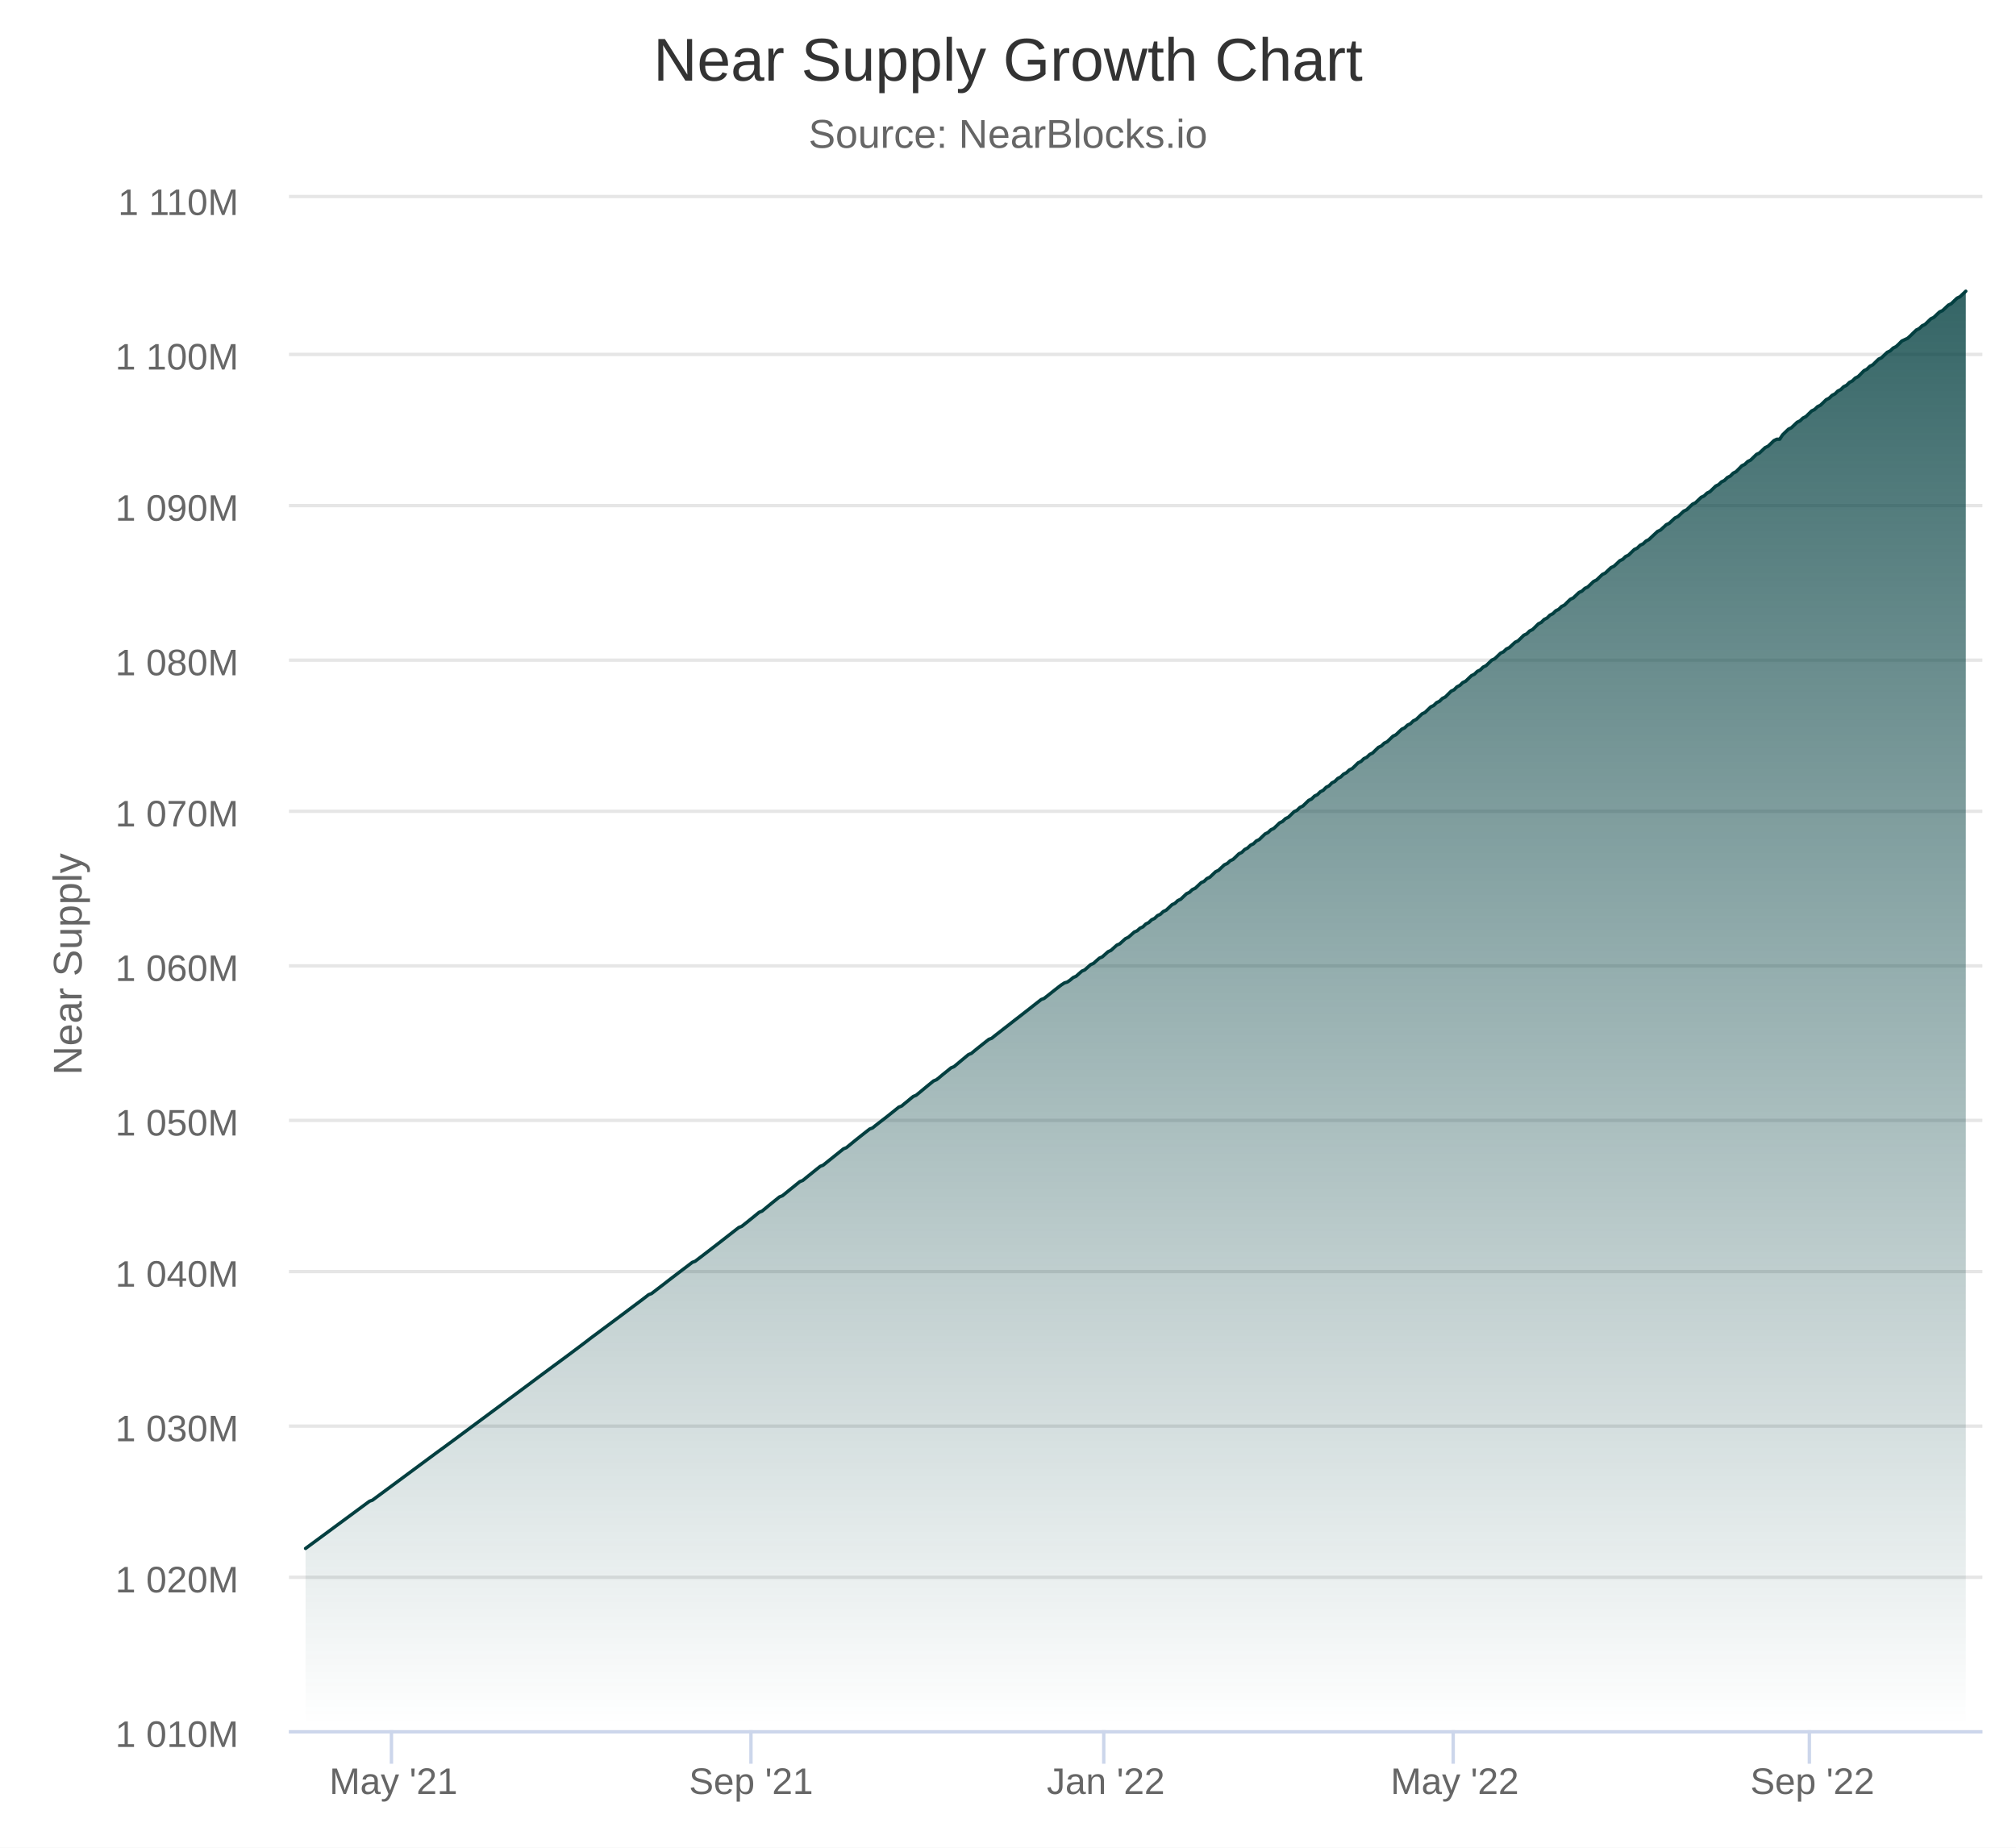
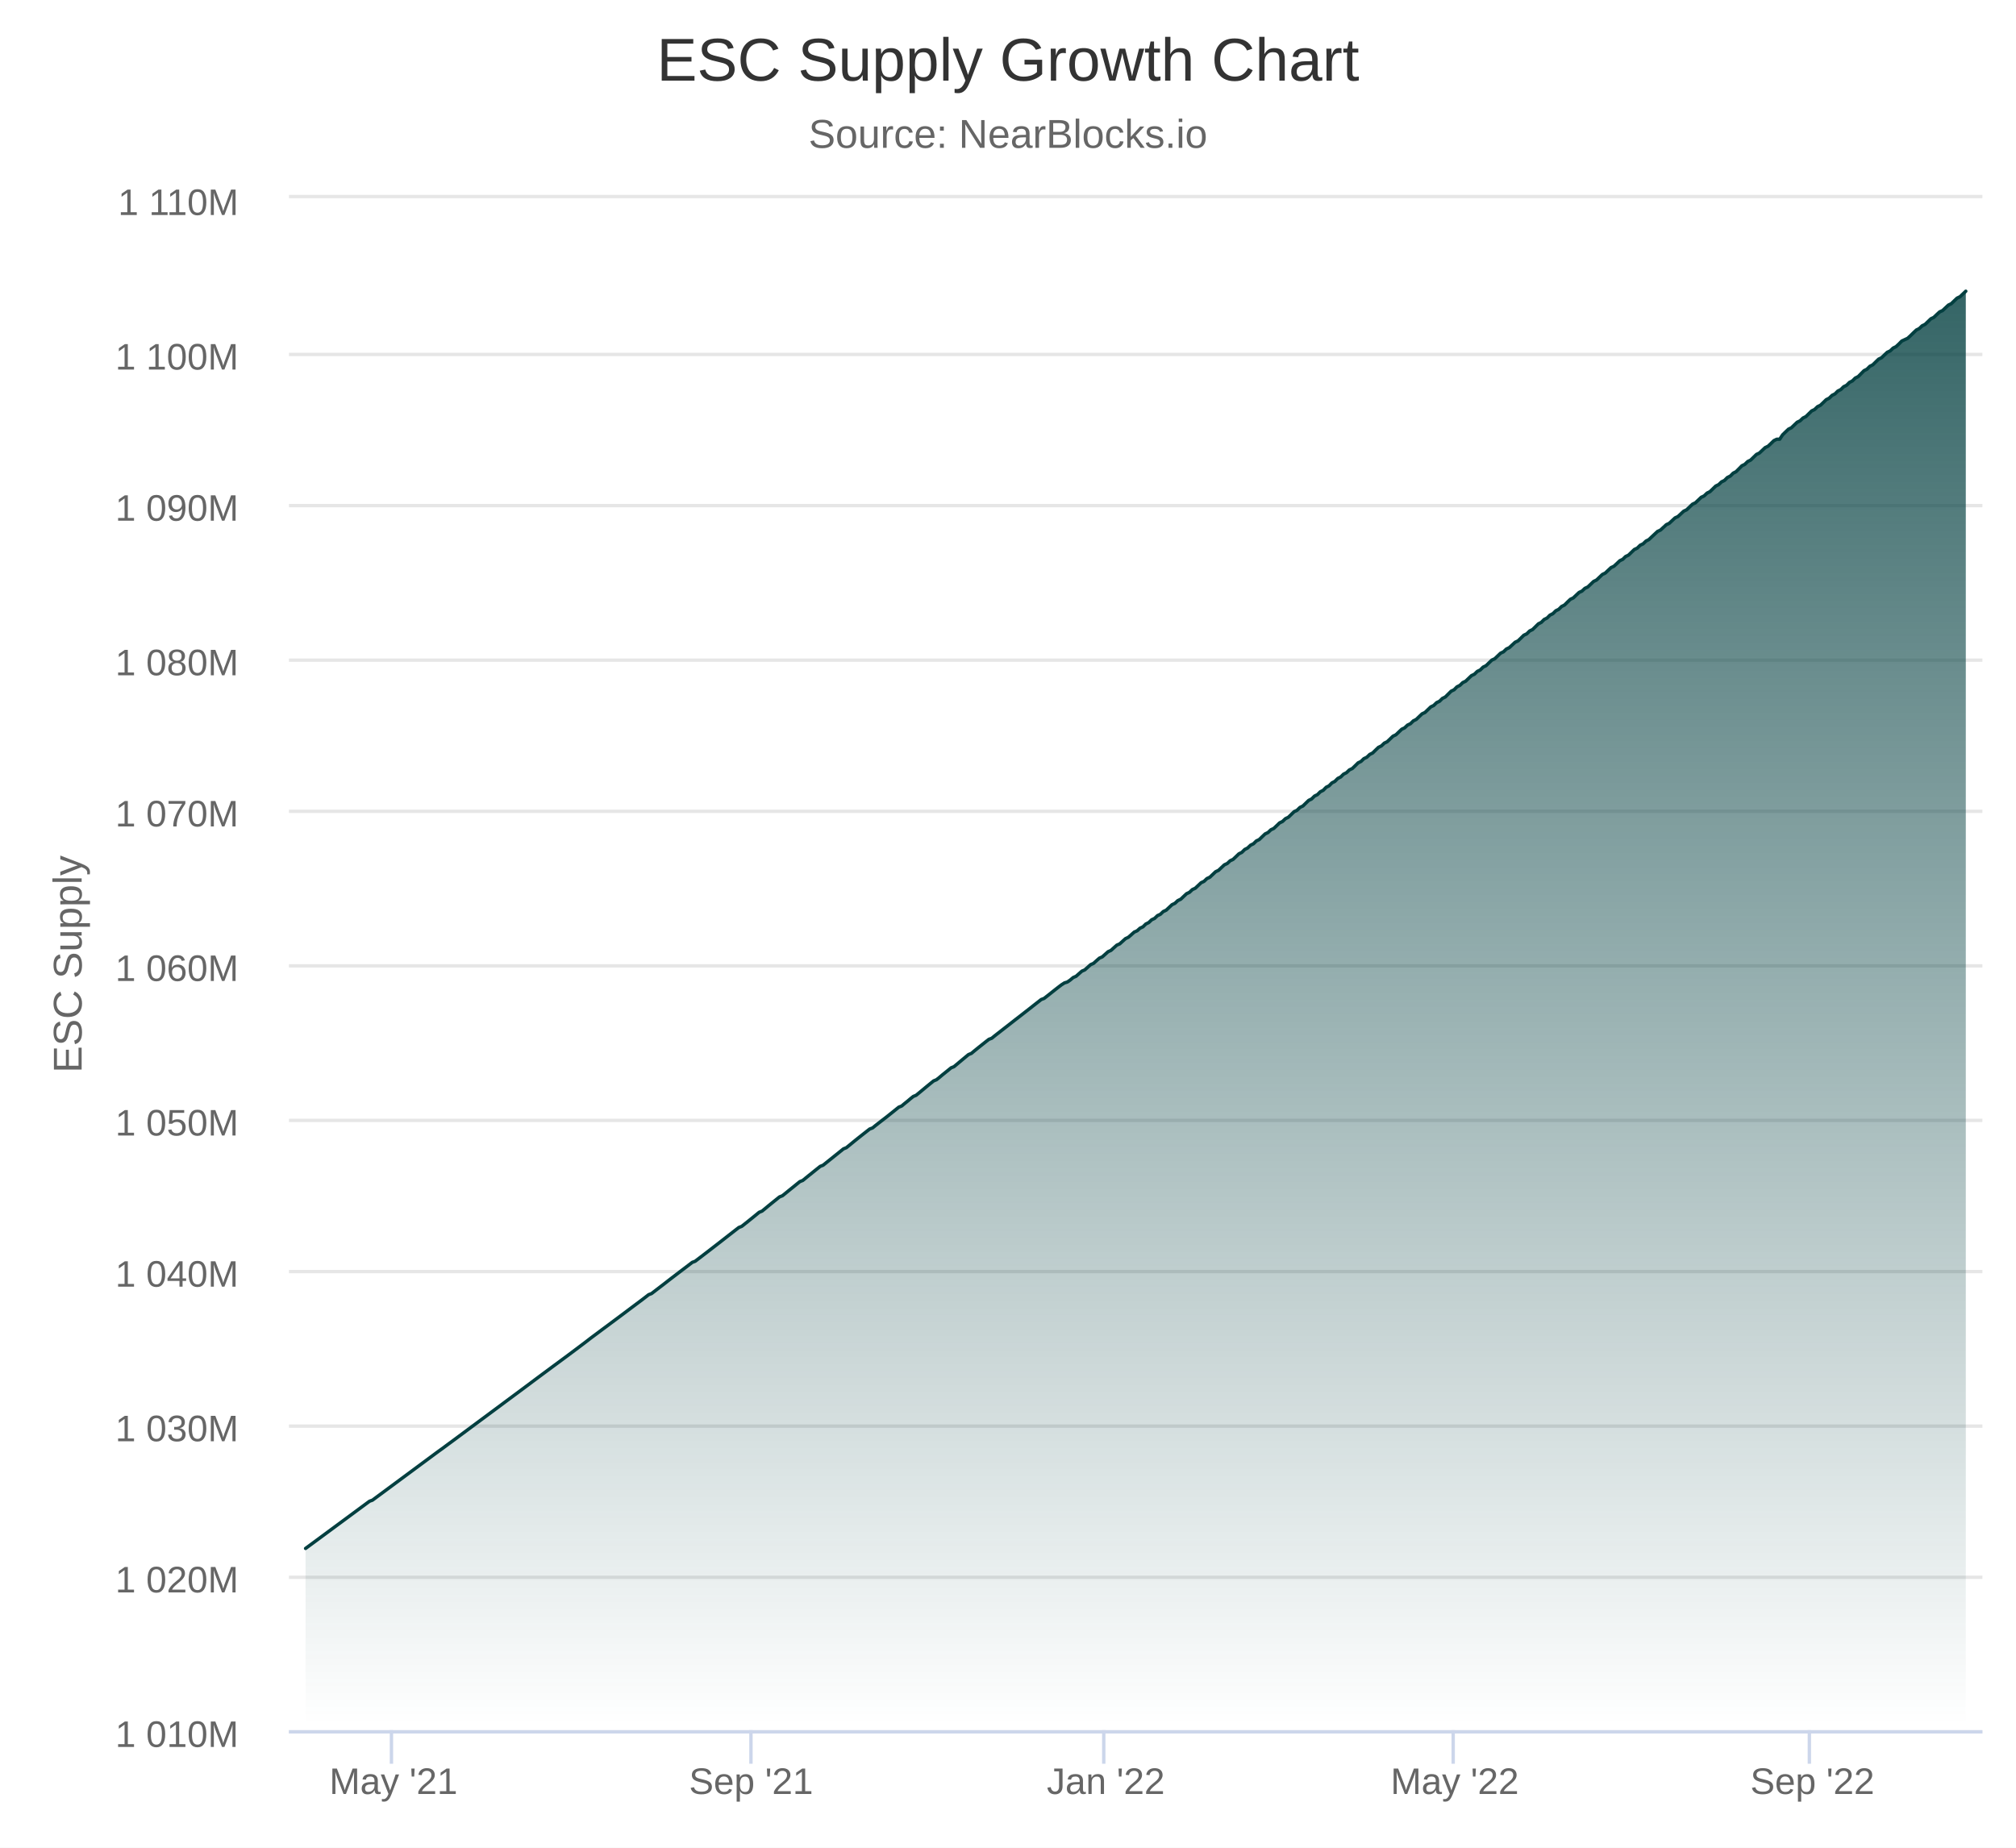
<svg xmlns="http://www.w3.org/2000/svg" version="1.1" class="highcharts-root" style="font-family: &quot;Lucida Grande&quot;, &quot;Lucida Sans Unicode&quot;, Arial, Helvetica, sans-serif; font-size: 12px;" width="600" height="550" viewBox="0 0 600 550">
  <defs>
    <clipPath id="highcharts-bncsirc-1159-">
      <rect x="0" y="0" width="504" height="456" fill="none" />
    </clipPath>
    <clipPath id="highcharts-bncsirc-1732-">
      <rect x="0" y="0" width="504" height="456" fill="none" />
    </clipPath>
    <linearGradient x1="0" y1="0" x2="0" y2="1" id="highcharts-bncsirc-1733">
      <stop offset="0" stop-color="rgb(3,63,64)" stop-opacity="0.8" />
      <stop offset="1" stop-color="rgb(3,63,64)" stop-opacity="0" />
    </linearGradient>
  </defs>
  <rect fill="#ffffff" class="highcharts-background" x="0" y="0" width="600" height="550" rx="0" ry="0" />
  <rect fill="none" class="highcharts-plot-background" x="86" y="59" width="504" height="456" />
  <g class="highcharts-grid highcharts-xaxis-grid" data-z-index="1">
    <path fill="none" stroke-dasharray="none" data-z-index="1" class="highcharts-grid-line" d="M 116.5 59 L 116.5 515" opacity="1" />
    <path fill="none" stroke-dasharray="none" data-z-index="1" class="highcharts-grid-line" d="M 223.5 59 L 223.5 515" opacity="1" />
    <path fill="none" stroke-dasharray="none" data-z-index="1" class="highcharts-grid-line" d="M 328.5 59 L 328.5 515" opacity="1" />
    <path fill="none" stroke-dasharray="none" data-z-index="1" class="highcharts-grid-line" d="M 432.5 59 L 432.5 515" opacity="1" />
    <path fill="none" stroke-dasharray="none" data-z-index="1" class="highcharts-grid-line" d="M 538.5 59 L 538.5 515" opacity="1" />
  </g>
  <g class="highcharts-grid highcharts-yaxis-grid" data-z-index="1">
    <path fill="none" stroke="#e6e6e6" stroke-width="1" stroke-dasharray="none" data-z-index="1" class="highcharts-grid-line" d="M 86 515.5 L 590 515.5" opacity="1" />
    <path fill="none" stroke="#e6e6e6" stroke-width="1" stroke-dasharray="none" data-z-index="1" class="highcharts-grid-line" d="M 86 469.5 L 590 469.5" opacity="1" />
    <path fill="none" stroke="#e6e6e6" stroke-width="1" stroke-dasharray="none" data-z-index="1" class="highcharts-grid-line" d="M 86 424.5 L 590 424.5" opacity="1" />
    <path fill="none" stroke="#e6e6e6" stroke-width="1" stroke-dasharray="none" data-z-index="1" class="highcharts-grid-line" d="M 86 378.5 L 590 378.5" opacity="1" />
    <path fill="none" stroke="#e6e6e6" stroke-width="1" stroke-dasharray="none" data-z-index="1" class="highcharts-grid-line" d="M 86 333.5 L 590 333.5" opacity="1" />
    <path fill="none" stroke="#e6e6e6" stroke-width="1" stroke-dasharray="none" data-z-index="1" class="highcharts-grid-line" d="M 86 287.5 L 590 287.5" opacity="1" />
    <path fill="none" stroke="#e6e6e6" stroke-width="1" stroke-dasharray="none" data-z-index="1" class="highcharts-grid-line" d="M 86 241.5 L 590 241.5" opacity="1" />
    <path fill="none" stroke="#e6e6e6" stroke-width="1" stroke-dasharray="none" data-z-index="1" class="highcharts-grid-line" d="M 86 196.5 L 590 196.5" opacity="1" />
    <path fill="none" stroke="#e6e6e6" stroke-width="1" stroke-dasharray="none" data-z-index="1" class="highcharts-grid-line" d="M 86 150.5 L 590 150.5" opacity="1" />
    <path fill="none" stroke="#e6e6e6" stroke-width="1" stroke-dasharray="none" data-z-index="1" class="highcharts-grid-line" d="M 86 105.5 L 590 105.5" opacity="1" />
    <path fill="none" stroke="#e6e6e6" stroke-width="1" stroke-dasharray="none" data-z-index="1" class="highcharts-grid-line" d="M 86 58.5 L 590 58.5" opacity="1" />
  </g>
  <rect fill="none" class="highcharts-plot-border" data-z-index="1" x="86" y="59" width="504" height="456" />
  <g class="highcharts-axis highcharts-xaxis" data-z-index="2">
    <path fill="none" class="highcharts-tick" stroke="#ccd6eb" stroke-width="1" d="M 116.5 515 L 116.5 525" opacity="1" />
    <path fill="none" class="highcharts-tick" stroke="#ccd6eb" stroke-width="1" d="M 223.5 515 L 223.5 525" opacity="1" />
    <path fill="none" class="highcharts-tick" stroke="#ccd6eb" stroke-width="1" d="M 328.5 515 L 328.5 525" opacity="1" />
    <path fill="none" class="highcharts-tick" stroke="#ccd6eb" stroke-width="1" d="M 432.5 515 L 432.5 525" opacity="1" />
    <path fill="none" class="highcharts-tick" stroke="#ccd6eb" stroke-width="1" d="M 538.5 515 L 538.5 525" opacity="1" />
    <path fill="none" class="highcharts-axis-line" stroke="#ccd6eb" stroke-width="1" data-z-index="7" d="M 86 515.5 L 590 515.5" />
  </g>
  <g class="highcharts-axis highcharts-yaxis" data-z-index="2">
-     <text x="24.297" data-z-index="7" text-anchor="middle" transform="translate(0,0) rotate(270 24.29688 287)" class="highcharts-axis-title" style="color: rgb(102, 102, 102); fill: rgb(102, 102, 102);" y="287">Near Supply</text>
+     <text x="24.297" data-z-index="7" text-anchor="middle" transform="translate(0,0) rotate(270 24.29688 287)" class="highcharts-axis-title" style="color: rgb(102, 102, 102); fill: rgb(102, 102, 102);" y="287">ESC Supply</text>
    <path fill="none" class="highcharts-axis-line" data-z-index="7" d="M 86 59 L 86 515" />
  </g>
  <g class="highcharts-series-group" data-z-index="3">
    <g class="highcharts-series highcharts-series-0 highcharts-area-series" data-z-index="0.1" opacity="1" transform="translate(86,59) scale(1 1)" clip-path="url(#highcharts-bncsirc-1732-)">
      <path fill="url(#highcharts-bncsirc-1733)" d="M 4.941 401.912 L 5.807 401.277 L 6.672 400.639 L 7.537 400.001 L 8.403 399.363 L 9.268 398.724 L 10.133 398.086 L 10.999 397.447 L 11.864 396.808 L 12.729 396.169 L 13.595 395.53 L 14.46 394.892 L 15.325 394.253 L 16.191 393.614 L 17.056 392.975 L 17.921 392.336 L 18.787 391.696 L 19.652 391.057 L 20.518 390.417 L 21.383 389.777 L 22.248 389.138 L 23.114 388.498 L 23.979 387.861 L 24.844 387.545 L 25.71 386.906 L 26.575 386.266 L 27.44 385.626 L 28.306 384.986 L 29.171 384.345 L 30.036 383.705 L 30.902 383.065 L 31.767 382.424 L 32.633 381.783 L 33.498 381.142 L 34.363 380.502 L 35.229 379.861 L 36.094 379.22 L 36.959 378.58 L 37.825 377.938 L 38.69 377.297 L 39.555 376.656 L 40.421 376.016 L 41.286 375.374 L 42.151 374.733 L 43.017 374.092 L 43.882 373.45 L 44.748 372.818 L 45.613 372.2 L 46.478 371.559 L 47.344 370.917 L 48.209 370.286 L 49.074 369.647 L 49.94 369.004 L 50.805 368.362 L 51.67 367.72 L 52.536 367.078 L 53.401 366.436 L 54.266 365.792 L 55.132 365.148 L 55.997 364.507 L 56.862 363.867 L 57.728 363.226 L 58.593 362.585 L 59.459 361.941 L 60.324 361.299 L 61.189 360.656 L 62.055 360.016 L 62.92 359.374 L 63.785 358.726 L 64.651 358.081 L 65.516 357.439 L 66.381 356.797 L 67.247 356.154 L 68.112 355.515 L 68.977 354.872 L 69.843 354.227 L 70.708 353.582 L 71.574 352.938 L 72.439 352.283 L 73.304 351.639 L 74.17 350.993 L 75.035 350.352 L 75.9 349.709 L 76.766 349.068 L 77.631 348.427 L 78.496 347.786 L 79.362 347.149 L 80.227 346.511 L 81.092 345.871 L 81.958 345.231 L 82.823 344.59 L 83.688 343.942 L 84.554 343.294 L 85.419 342.647 L 86.285 341.997 L 87.15 341.344 L 88.015 340.692 L 88.881 340.026 L 89.746 339.355 L 90.611 338.709 L 91.477 338.065 L 92.342 337.421 L 93.207 336.772 L 94.073 336.133 L 94.938 335.49 L 95.803 334.844 L 96.669 334.199 L 97.534 333.554 L 98.4 332.908 L 99.265 332.261 L 100.13 331.612 L 100.996 330.96 L 101.861 330.31 L 102.726 329.663 L 103.592 329.014 L 104.457 328.367 L 105.322 327.715 L 106.188 327.049 L 107.053 326.379 L 107.918 326.041 L 108.784 325.376 L 109.649 324.71 L 110.514 324.047 L 111.38 323.386 L 112.245 322.713 L 113.111 322.035 L 113.976 321.373 L 114.841 320.712 L 115.707 320.049 L 116.572 319.39 L 117.437 318.737 L 118.303 318.079 L 119.168 317.417 L 120.033 316.754 L 120.899 316.425 L 121.764 315.764 L 122.629 315.105 L 123.495 314.442 L 124.36 313.779 L 125.226 313.113 L 126.091 312.444 L 126.956 311.774 L 127.822 311.102 L 128.687 310.429 L 129.552 309.754 L 130.418 309.077 L 131.283 308.402 L 132.148 307.729 L 133.014 307.055 L 133.879 306.383 L 134.744 306.041 L 135.61 305.358 L 136.475 304.67 L 137.34 303.974 L 138.206 303.275 L 139.071 302.568 L 139.937 301.856 L 140.802 301.501 L 141.667 300.795 L 142.533 300.072 L 143.398 299.365 L 144.263 298.667 L 145.129 297.973 L 145.994 297.277 L 146.859 296.93 L 147.725 296.232 L 148.59 295.526 L 149.455 294.826 L 150.321 294.129 L 151.186 293.425 L 152.052 292.722 L 152.917 292.376 L 153.782 291.668 L 154.648 290.962 L 155.513 290.272 L 156.378 289.569 L 157.244 288.878 L 158.109 288.185 L 158.974 287.836 L 159.84 287.142 L 160.705 286.448 L 161.57 285.757 L 162.436 285.06 L 163.301 284.366 L 164.166 283.669 L 165.032 282.971 L 165.897 282.621 L 166.763 281.917 L 167.628 281.207 L 168.493 280.498 L 169.359 279.805 L 170.224 279.117 L 171.089 278.435 L 171.955 277.754 L 172.82 277.075 L 173.685 276.746 L 174.551 276.039 L 175.416 275.363 L 176.281 274.692 L 177.147 274.026 L 178.012 273.357 L 178.878 272.661 L 179.743 271.97 L 180.608 271.274 L 181.474 270.571 L 182.339 270.227 L 183.204 269.499 L 184.07 268.805 L 184.935 268.073 L 185.8 267.378 L 186.666 267.016 L 187.531 266.307 L 188.396 265.592 L 189.262 264.869 L 190.127 264.154 L 190.992 263.448 L 191.858 262.748 L 192.723 262.39 L 193.589 261.699 L 194.454 260.967 L 195.319 260.271 L 196.185 259.574 L 197.05 258.862 L 197.915 258.51 L 198.781 257.791 L 199.646 257.067 L 200.511 256.344 L 201.377 255.624 L 202.242 254.911 L 203.107 254.549 L 203.973 253.825 L 204.838 253.12 L 205.704 252.426 L 206.569 251.739 L 207.434 251.051 L 208.3 250.375 L 209.165 250.045 L 210.03 249.338 L 210.896 248.661 L 211.761 247.987 L 212.626 247.312 L 213.492 246.638 L 214.357 245.966 L 215.222 245.285 L 216.088 244.607 L 216.953 243.94 L 217.818 243.269 L 218.684 242.592 L 219.549 241.917 L 220.415 241.244 L 221.28 240.559 L 222.145 239.877 L 223.011 239.204 L 223.876 238.525 L 224.741 238.193 L 225.607 237.517 L 226.472 236.838 L 227.337 236.143 L 228.203 235.46 L 229.068 234.785 L 229.933 234.13 L 230.799 233.577 L 231.664 233.31 L 232.53 232.712 L 233.395 231.977 L 234.26 231.601 L 235.126 230.832 L 235.991 230.07 L 236.856 229.687 L 237.722 228.918 L 238.587 228.145 L 239.452 227.759 L 240.318 226.979 L 241.183 226.212 L 242.048 225.832 L 242.914 225.064 L 243.779 224.287 L 244.644 223.899 L 245.51 223.117 L 246.375 222.34 L 247.241 221.96 L 248.106 221.178 L 248.971 220.395 L 249.837 219.985 L 250.702 219.218 L 251.567 218.448 L 252.433 218.062 L 253.298 217.286 L 254.163 216.882 L 255.029 216.034 L 255.894 215.61 L 256.759 214.783 L 257.625 214.375 L 258.49 213.549 L 259.356 213.14 L 260.221 212.32 L 261.086 211.919 L 261.952 211.102 L 262.817 210.293 L 263.682 209.881 L 264.548 209.067 L 265.413 208.662 L 266.278 207.84 L 267.144 207.023 L 268.009 206.613 L 268.874 205.791 L 269.74 205.389 L 270.605 204.569 L 271.47 203.753 L 272.336 203.346 L 273.201 202.519 L 274.067 202.118 L 274.932 201.293 L 275.797 200.471 L 276.663 200.062 L 277.528 199.243 L 278.393 198.429 L 279.259 198.024 L 280.124 197.213 L 280.989 196.805 L 281.855 195.983 L 282.72 195.149 L 283.585 194.724 L 284.451 193.858 L 285.316 193.419 L 286.182 192.587 L 287.047 192.165 L 287.912 191.314 L 288.778 190.904 L 289.643 190.063 L 290.508 189.233 L 291.374 188.821 L 292.239 187.999 L 293.104 187.591 L 293.97 186.769 L 294.835 185.935 L 295.7 185.521 L 296.566 184.689 L 297.431 184.274 L 298.296 183.439 L 299.162 182.603 L 300.027 182.188 L 300.893 181.343 L 301.758 180.922 L 302.623 180.083 L 303.489 179.246 L 304.354 178.826 L 305.219 177.966 L 306.085 177.54 L 306.95 176.679 L 307.815 176.245 L 308.681 175.346 L 309.546 174.918 L 310.411 174.033 L 311.277 173.589 L 312.142 172.717 L 313.008 172.285 L 313.873 171.432 L 314.738 171.002 L 315.604 170.169 L 316.469 169.76 L 317.334 168.926 L 318.2 168.071 L 319.065 167.648 L 319.93 166.809 L 320.796 166.399 L 321.661 165.566 L 322.526 165.134 L 323.392 164.283 L 324.257 163.453 L 325.122 163.038 L 325.988 162.205 L 326.853 161.786 L 327.719 160.954 L 328.584 160.13 L 329.449 159.717 L 330.315 158.891 L 331.18 158.065 L 332.045 157.656 L 332.911 156.834 L 333.776 156.426 L 334.641 155.573 L 335.507 155.14 L 336.372 154.31 L 337.237 153.486 L 338.103 153.079 L 338.968 152.244 L 339.834 151.412 L 340.699 150.995 L 341.564 150.151 L 342.43 149.741 L 343.295 148.888 L 344.16 148.461 L 345.026 147.603 L 345.891 146.743 L 346.756 146.324 L 347.622 145.449 L 348.487 145.012 L 349.352 144.18 L 350.218 143.761 L 351.083 142.93 L 351.948 142.103 L 352.814 141.687 L 353.679 140.845 L 354.545 140.432 L 355.41 139.572 L 356.275 139.153 L 357.141 138.312 L 358.006 137.483 L 358.871 137.078 L 359.737 136.257 L 360.602 135.428 L 361.467 135.019 L 362.333 134.184 L 363.198 133.78 L 364.063 132.971 L 364.929 132.168 L 365.794 131.765 L 366.66 130.927 L 367.525 130.08 L 368.39 129.67 L 369.256 128.814 L 370.121 128.394 L 370.986 127.547 L 371.852 126.693 L 372.717 126.253 L 373.582 125.385 L 374.448 124.957 L 375.313 124.087 L 376.178 123.657 L 377.044 122.798 L 377.909 122.377 L 378.774 121.52 L 379.64 121.084 L 380.505 120.222 L 381.371 119.389 L 382.236 118.98 L 383.101 118.16 L 383.967 117.346 L 384.832 116.94 L 385.697 116.125 L 386.563 115.717 L 387.428 114.89 L 388.293 114.067 L 389.159 113.651 L 390.024 112.826 L 390.889 111.999 L 391.755 111.581 L 392.62 110.76 L 393.486 109.947 L 394.351 109.54 L 395.216 108.738 L 396.082 107.905 L 396.947 107.497 L 397.812 106.647 L 398.678 106.241 L 399.543 105.399 L 400.408 104.563 L 401.274 104.158 L 402.139 103.298 L 403.004 102.893 L 403.87 102.058 L 404.735 101.619 L 405.6 100.791 L 406.466 99.983 L 407.331 99.177 L 408.197 98.778 L 409.062 97.978 L 409.927 97.177 L 410.793 96.777 L 411.658 95.965 L 412.523 95.157 L 413.389 94.757 L 414.254 93.951 L 415.119 93.146 L 415.985 92.74 L 416.85 91.908 L 417.715 91.08 L 418.581 90.673 L 419.446 89.852 L 420.312 89.026 L 421.177 88.612 L 422.042 87.78 L 422.908 87.356 L 423.773 86.515 L 424.638 85.677 L 425.504 85.256 L 426.369 84.426 L 427.234 84.009 L 428.1 83.137 L 428.965 82.711 L 429.83 81.838 L 430.696 81.396 L 431.561 80.527 L 432.426 79.638 L 433.292 79.219 L 434.157 78.372 L 435.023 77.953 L 435.888 77.109 L 436.753 76.27 L 437.619 75.863 L 438.484 75.048 L 439.349 74.231 L 440.215 73.821 L 441.08 72.997 L 441.945 72.161 L 442.811 71.74 L 443.676 71.742 L 444.541 70.428 L 445.407 69.586 L 446.272 68.755 L 447.138 68.338 L 448.003 67.51 L 448.868 66.683 L 449.734 66.267 L 450.599 65.432 L 451.464 65.009 L 452.33 64.155 L 453.195 63.311 L 454.06 62.891 L 454.926 62.052 L 455.791 61.639 L 456.656 60.809 L 457.522 59.961 L 458.387 59.535 L 459.252 58.685 L 460.118 58.255 L 460.983 57.389 L 461.849 56.968 L 462.714 56.11 L 463.579 55.687 L 464.445 54.825 L 465.31 54.381 L 466.175 53.524 L 467.041 53.09 L 467.906 52.21 L 468.771 51.332 L 469.637 50.902 L 470.502 50.033 L 471.367 49.602 L 472.233 48.753 L 473.098 47.91 L 473.964 47.5 L 474.829 46.672 L 475.694 45.851 L 476.56 45.451 L 477.425 44.612 L 478.29 44.188 L 479.156 43.38 L 480.021 42.501 L 480.886 42.103 L 481.752 41.701 L 482.617 40.903 L 483.482 40.054 L 484.348 39.229 L 485.213 38.798 L 486.079 37.97 L 486.944 37.555 L 487.809 36.724 L 488.675 35.888 L 489.54 35.476 L 490.405 34.643 L 491.271 33.839 L 492.136 33.448 L 493.001 32.637 L 493.867 31.818 L 494.732 31.404 L 495.597 30.569 L 496.463 29.742 L 497.328 29.328 L 498.193 28.511 L 499.059 27.68 L 499.059 456 L 498.193 456 L 497.328 456 L 496.463 456 L 495.597 456 L 494.732 456 L 493.867 456 L 493.001 456 L 492.136 456 L 491.271 456 L 490.405 456 L 489.54 456 L 488.675 456 L 487.809 456 L 486.944 456 L 486.079 456 L 485.213 456 L 484.348 456 L 483.482 456 L 482.617 456 L 481.752 456 L 480.886 456 L 480.021 456 L 479.156 456 L 478.29 456 L 477.425 456 L 476.56 456 L 475.694 456 L 474.829 456 L 473.964 456 L 473.098 456 L 472.233 456 L 471.367 456 L 470.502 456 L 469.637 456 L 468.771 456 L 467.906 456 L 467.041 456 L 466.175 456 L 465.31 456 L 464.445 456 L 463.579 456 L 462.714 456 L 461.849 456 L 460.983 456 L 460.118 456 L 459.252 456 L 458.387 456 L 457.522 456 L 456.656 456 L 455.791 456 L 454.926 456 L 454.06 456 L 453.195 456 L 452.33 456 L 451.464 456 L 450.599 456 L 449.734 456 L 448.868 456 L 448.003 456 L 447.138 456 L 446.272 456 L 445.407 456 L 444.541 456 L 443.676 456 L 442.811 456 L 441.945 456 L 441.08 456 L 440.215 456 L 439.349 456 L 438.484 456 L 437.619 456 L 436.753 456 L 435.888 456 L 435.023 456 L 434.157 456 L 433.292 456 L 432.426 456 L 431.561 456 L 430.696 456 L 429.83 456 L 428.965 456 L 428.1 456 L 427.234 456 L 426.369 456 L 425.504 456 L 424.638 456 L 423.773 456 L 422.908 456 L 422.042 456 L 421.177 456 L 420.312 456 L 419.446 456 L 418.581 456 L 417.715 456 L 416.85 456 L 415.985 456 L 415.119 456 L 414.254 456 L 413.389 456 L 412.523 456 L 411.658 456 L 410.793 456 L 409.927 456 L 409.062 456 L 408.197 456 L 407.331 456 L 406.466 456 L 405.6 456 L 404.735 456 L 403.87 456 L 403.004 456 L 402.139 456 L 401.274 456 L 400.408 456 L 399.543 456 L 398.678 456 L 397.812 456 L 396.947 456 L 396.082 456 L 395.216 456 L 394.351 456 L 393.486 456 L 392.62 456 L 391.755 456 L 390.889 456 L 390.024 456 L 389.159 456 L 388.293 456 L 387.428 456 L 386.563 456 L 385.697 456 L 384.832 456 L 383.967 456 L 383.101 456 L 382.236 456 L 381.371 456 L 380.505 456 L 379.64 456 L 378.774 456 L 377.909 456 L 377.044 456 L 376.178 456 L 375.313 456 L 374.448 456 L 373.582 456 L 372.717 456 L 371.852 456 L 370.986 456 L 370.121 456 L 369.256 456 L 368.39 456 L 367.525 456 L 366.66 456 L 365.794 456 L 364.929 456 L 364.063 456 L 363.198 456 L 362.333 456 L 361.467 456 L 360.602 456 L 359.737 456 L 358.871 456 L 358.006 456 L 357.141 456 L 356.275 456 L 355.41 456 L 354.545 456 L 353.679 456 L 352.814 456 L 351.948 456 L 351.083 456 L 350.218 456 L 349.352 456 L 348.487 456 L 347.622 456 L 346.756 456 L 345.891 456 L 345.026 456 L 344.16 456 L 343.295 456 L 342.43 456 L 341.564 456 L 340.699 456 L 339.834 456 L 338.968 456 L 338.103 456 L 337.237 456 L 336.372 456 L 335.507 456 L 334.641 456 L 333.776 456 L 332.911 456 L 332.045 456 L 331.18 456 L 330.315 456 L 329.449 456 L 328.584 456 L 327.719 456 L 326.853 456 L 325.988 456 L 325.122 456 L 324.257 456 L 323.392 456 L 322.526 456 L 321.661 456 L 320.796 456 L 319.93 456 L 319.065 456 L 318.2 456 L 317.334 456 L 316.469 456 L 315.604 456 L 314.738 456 L 313.873 456 L 313.008 456 L 312.142 456 L 311.277 456 L 310.411 456 L 309.546 456 L 308.681 456 L 307.815 456 L 306.95 456 L 306.085 456 L 305.219 456 L 304.354 456 L 303.489 456 L 302.623 456 L 301.758 456 L 300.893 456 L 300.027 456 L 299.162 456 L 298.296 456 L 297.431 456 L 296.566 456 L 295.7 456 L 294.835 456 L 293.97 456 L 293.104 456 L 292.239 456 L 291.374 456 L 290.508 456 L 289.643 456 L 288.778 456 L 287.912 456 L 287.047 456 L 286.182 456 L 285.316 456 L 284.451 456 L 283.585 456 L 282.72 456 L 281.855 456 L 280.989 456 L 280.124 456 L 279.259 456 L 278.393 456 L 277.528 456 L 276.663 456 L 275.797 456 L 274.932 456 L 274.067 456 L 273.201 456 L 272.336 456 L 271.47 456 L 270.605 456 L 269.74 456 L 268.874 456 L 268.009 456 L 267.144 456 L 266.278 456 L 265.413 456 L 264.548 456 L 263.682 456 L 262.817 456 L 261.952 456 L 261.086 456 L 260.221 456 L 259.356 456 L 258.49 456 L 257.625 456 L 256.759 456 L 255.894 456 L 255.029 456 L 254.163 456 L 253.298 456 L 252.433 456 L 251.567 456 L 250.702 456 L 249.837 456 L 248.971 456 L 248.106 456 L 247.241 456 L 246.375 456 L 245.51 456 L 244.644 456 L 243.779 456 L 242.914 456 L 242.048 456 L 241.183 456 L 240.318 456 L 239.452 456 L 238.587 456 L 237.722 456 L 236.856 456 L 235.991 456 L 235.126 456 L 234.26 456 L 233.395 456 L 232.53 456 L 231.664 456 L 230.799 456 L 229.933 456 L 229.068 456 L 228.203 456 L 227.337 456 L 226.472 456 L 225.607 456 L 224.741 456 L 223.876 456 L 223.011 456 L 222.145 456 L 221.28 456 L 220.415 456 L 219.549 456 L 218.684 456 L 217.818 456 L 216.953 456 L 216.088 456 L 215.222 456 L 214.357 456 L 213.492 456 L 212.626 456 L 211.761 456 L 210.896 456 L 210.03 456 L 209.165 456 L 208.3 456 L 207.434 456 L 206.569 456 L 205.704 456 L 204.838 456 L 203.973 456 L 203.107 456 L 202.242 456 L 201.377 456 L 200.511 456 L 199.646 456 L 198.781 456 L 197.915 456 L 197.05 456 L 196.185 456 L 195.319 456 L 194.454 456 L 193.589 456 L 192.723 456 L 191.858 456 L 190.992 456 L 190.127 456 L 189.262 456 L 188.396 456 L 187.531 456 L 186.666 456 L 185.8 456 L 184.935 456 L 184.07 456 L 183.204 456 L 182.339 456 L 181.474 456 L 180.608 456 L 179.743 456 L 178.878 456 L 178.012 456 L 177.147 456 L 176.281 456 L 175.416 456 L 174.551 456 L 173.685 456 L 172.82 456 L 171.955 456 L 171.089 456 L 170.224 456 L 169.359 456 L 168.493 456 L 167.628 456 L 166.763 456 L 165.897 456 L 165.032 456 L 164.166 456 L 163.301 456 L 162.436 456 L 161.57 456 L 160.705 456 L 159.84 456 L 158.974 456 L 158.109 456 L 157.244 456 L 156.378 456 L 155.513 456 L 154.648 456 L 153.782 456 L 152.917 456 L 152.052 456 L 151.186 456 L 150.321 456 L 149.455 456 L 148.59 456 L 147.725 456 L 146.859 456 L 145.994 456 L 145.129 456 L 144.263 456 L 143.398 456 L 142.533 456 L 141.667 456 L 140.802 456 L 139.937 456 L 139.071 456 L 138.206 456 L 137.34 456 L 136.475 456 L 135.61 456 L 134.744 456 L 133.879 456 L 133.014 456 L 132.148 456 L 131.283 456 L 130.418 456 L 129.552 456 L 128.687 456 L 127.822 456 L 126.956 456 L 126.091 456 L 125.226 456 L 124.36 456 L 123.495 456 L 122.629 456 L 121.764 456 L 120.899 456 L 120.033 456 L 119.168 456 L 118.303 456 L 117.437 456 L 116.572 456 L 115.707 456 L 114.841 456 L 113.976 456 L 113.111 456 L 112.245 456 L 111.38 456 L 110.514 456 L 109.649 456 L 108.784 456 L 107.918 456 L 107.053 456 L 106.188 456 L 105.322 456 L 104.457 456 L 103.592 456 L 102.726 456 L 101.861 456 L 100.996 456 L 100.13 456 L 99.265 456 L 98.4 456 L 97.534 456 L 96.669 456 L 95.803 456 L 94.938 456 L 94.073 456 L 93.207 456 L 92.342 456 L 91.477 456 L 90.611 456 L 89.746 456 L 88.881 456 L 88.015 456 L 87.15 456 L 86.285 456 L 85.419 456 L 84.554 456 L 83.688 456 L 82.823 456 L 81.958 456 L 81.092 456 L 80.227 456 L 79.362 456 L 78.496 456 L 77.631 456 L 76.766 456 L 75.9 456 L 75.035 456 L 74.17 456 L 73.304 456 L 72.439 456 L 71.574 456 L 70.708 456 L 69.843 456 L 68.977 456 L 68.112 456 L 67.247 456 L 66.381 456 L 65.516 456 L 64.651 456 L 63.785 456 L 62.92 456 L 62.055 456 L 61.189 456 L 60.324 456 L 59.459 456 L 58.593 456 L 57.728 456 L 56.862 456 L 55.997 456 L 55.132 456 L 54.266 456 L 53.401 456 L 52.536 456 L 51.67 456 L 50.805 456 L 49.94 456 L 49.074 456 L 48.209 456 L 47.344 456 L 46.478 456 L 45.613 456 L 44.748 456 L 43.882 456 L 43.017 456 L 42.151 456 L 41.286 456 L 40.421 456 L 39.555 456 L 38.69 456 L 37.825 456 L 36.959 456 L 36.094 456 L 35.229 456 L 34.363 456 L 33.498 456 L 32.633 456 L 31.767 456 L 30.902 456 L 30.036 456 L 29.171 456 L 28.306 456 L 27.44 456 L 26.575 456 L 25.71 456 L 24.844 456 L 23.979 456 L 23.114 456 L 22.248 456 L 21.383 456 L 20.518 456 L 19.652 456 L 18.787 456 L 17.921 456 L 17.056 456 L 16.191 456 L 15.325 456 L 14.46 456 L 13.595 456 L 12.729 456 L 11.864 456 L 10.999 456 L 10.133 456 L 9.268 456 L 8.403 456 L 7.537 456 L 6.672 456 L 5.807 456 L 4.941 456 Z" class="highcharts-area" data-z-index="0" />
      <path fill="none" d="M 4.941 401.912 L 5.807 401.277 L 6.672 400.639 L 7.537 400.001 L 8.403 399.363 L 9.268 398.724 L 10.133 398.086 L 10.999 397.447 L 11.864 396.808 L 12.729 396.169 L 13.595 395.53 L 14.46 394.892 L 15.325 394.253 L 16.191 393.614 L 17.056 392.975 L 17.921 392.336 L 18.787 391.696 L 19.652 391.057 L 20.518 390.417 L 21.383 389.777 L 22.248 389.138 L 23.114 388.498 L 23.979 387.861 L 24.844 387.545 L 25.71 386.906 L 26.575 386.266 L 27.44 385.626 L 28.306 384.986 L 29.171 384.345 L 30.036 383.705 L 30.902 383.065 L 31.767 382.424 L 32.633 381.783 L 33.498 381.142 L 34.363 380.502 L 35.229 379.861 L 36.094 379.22 L 36.959 378.58 L 37.825 377.938 L 38.69 377.297 L 39.555 376.656 L 40.421 376.016 L 41.286 375.374 L 42.151 374.733 L 43.017 374.092 L 43.882 373.45 L 44.748 372.818 L 45.613 372.2 L 46.478 371.559 L 47.344 370.917 L 48.209 370.286 L 49.074 369.647 L 49.94 369.004 L 50.805 368.362 L 51.67 367.72 L 52.536 367.078 L 53.401 366.436 L 54.266 365.792 L 55.132 365.148 L 55.997 364.507 L 56.862 363.867 L 57.728 363.226 L 58.593 362.585 L 59.459 361.941 L 60.324 361.299 L 61.189 360.656 L 62.055 360.016 L 62.92 359.374 L 63.785 358.726 L 64.651 358.081 L 65.516 357.439 L 66.381 356.797 L 67.247 356.154 L 68.112 355.515 L 68.977 354.872 L 69.843 354.227 L 70.708 353.582 L 71.574 352.938 L 72.439 352.283 L 73.304 351.639 L 74.17 350.993 L 75.035 350.352 L 75.9 349.709 L 76.766 349.068 L 77.631 348.427 L 78.496 347.786 L 79.362 347.149 L 80.227 346.511 L 81.092 345.871 L 81.958 345.231 L 82.823 344.59 L 83.688 343.942 L 84.554 343.294 L 85.419 342.647 L 86.285 341.997 L 87.15 341.344 L 88.015 340.692 L 88.881 340.026 L 89.746 339.355 L 90.611 338.709 L 91.477 338.065 L 92.342 337.421 L 93.207 336.772 L 94.073 336.133 L 94.938 335.49 L 95.803 334.844 L 96.669 334.199 L 97.534 333.554 L 98.4 332.908 L 99.265 332.261 L 100.13 331.612 L 100.996 330.96 L 101.861 330.31 L 102.726 329.663 L 103.592 329.014 L 104.457 328.367 L 105.322 327.715 L 106.188 327.049 L 107.053 326.379 L 107.918 326.041 L 108.784 325.376 L 109.649 324.71 L 110.514 324.047 L 111.38 323.386 L 112.245 322.713 L 113.111 322.035 L 113.976 321.373 L 114.841 320.712 L 115.707 320.049 L 116.572 319.39 L 117.437 318.737 L 118.303 318.079 L 119.168 317.417 L 120.033 316.754 L 120.899 316.425 L 121.764 315.764 L 122.629 315.105 L 123.495 314.442 L 124.36 313.779 L 125.226 313.113 L 126.091 312.444 L 126.956 311.774 L 127.822 311.102 L 128.687 310.429 L 129.552 309.754 L 130.418 309.077 L 131.283 308.402 L 132.148 307.729 L 133.014 307.055 L 133.879 306.383 L 134.744 306.041 L 135.61 305.358 L 136.475 304.67 L 137.34 303.974 L 138.206 303.275 L 139.071 302.568 L 139.937 301.856 L 140.802 301.501 L 141.667 300.795 L 142.533 300.072 L 143.398 299.365 L 144.263 298.667 L 145.129 297.973 L 145.994 297.277 L 146.859 296.93 L 147.725 296.232 L 148.59 295.526 L 149.455 294.826 L 150.321 294.129 L 151.186 293.425 L 152.052 292.722 L 152.917 292.376 L 153.782 291.668 L 154.648 290.962 L 155.513 290.272 L 156.378 289.569 L 157.244 288.878 L 158.109 288.185 L 158.974 287.836 L 159.84 287.142 L 160.705 286.448 L 161.57 285.757 L 162.436 285.06 L 163.301 284.366 L 164.166 283.669 L 165.032 282.971 L 165.897 282.621 L 166.763 281.917 L 167.628 281.207 L 168.493 280.498 L 169.359 279.805 L 170.224 279.117 L 171.089 278.435 L 171.955 277.754 L 172.82 277.075 L 173.685 276.746 L 174.551 276.039 L 175.416 275.363 L 176.281 274.692 L 177.147 274.026 L 178.012 273.357 L 178.878 272.661 L 179.743 271.97 L 180.608 271.274 L 181.474 270.571 L 182.339 270.227 L 183.204 269.499 L 184.07 268.805 L 184.935 268.073 L 185.8 267.378 L 186.666 267.016 L 187.531 266.307 L 188.396 265.592 L 189.262 264.869 L 190.127 264.154 L 190.992 263.448 L 191.858 262.748 L 192.723 262.39 L 193.589 261.699 L 194.454 260.967 L 195.319 260.271 L 196.185 259.574 L 197.05 258.862 L 197.915 258.51 L 198.781 257.791 L 199.646 257.067 L 200.511 256.344 L 201.377 255.624 L 202.242 254.911 L 203.107 254.549 L 203.973 253.825 L 204.838 253.12 L 205.704 252.426 L 206.569 251.739 L 207.434 251.051 L 208.3 250.375 L 209.165 250.045 L 210.03 249.338 L 210.896 248.661 L 211.761 247.987 L 212.626 247.312 L 213.492 246.638 L 214.357 245.966 L 215.222 245.285 L 216.088 244.607 L 216.953 243.94 L 217.818 243.269 L 218.684 242.592 L 219.549 241.917 L 220.415 241.244 L 221.28 240.559 L 222.145 239.877 L 223.011 239.204 L 223.876 238.525 L 224.741 238.193 L 225.607 237.517 L 226.472 236.838 L 227.337 236.143 L 228.203 235.46 L 229.068 234.785 L 229.933 234.13 L 230.799 233.577 L 231.664 233.31 L 232.53 232.712 L 233.395 231.977 L 234.26 231.601 L 235.126 230.832 L 235.991 230.07 L 236.856 229.687 L 237.722 228.918 L 238.587 228.145 L 239.452 227.759 L 240.318 226.979 L 241.183 226.212 L 242.048 225.832 L 242.914 225.064 L 243.779 224.287 L 244.644 223.899 L 245.51 223.117 L 246.375 222.34 L 247.241 221.96 L 248.106 221.178 L 248.971 220.395 L 249.837 219.985 L 250.702 219.218 L 251.567 218.448 L 252.433 218.062 L 253.298 217.286 L 254.163 216.882 L 255.029 216.034 L 255.894 215.61 L 256.759 214.783 L 257.625 214.375 L 258.49 213.549 L 259.356 213.14 L 260.221 212.32 L 261.086 211.919 L 261.952 211.102 L 262.817 210.293 L 263.682 209.881 L 264.548 209.067 L 265.413 208.662 L 266.278 207.84 L 267.144 207.023 L 268.009 206.613 L 268.874 205.791 L 269.74 205.389 L 270.605 204.569 L 271.47 203.753 L 272.336 203.346 L 273.201 202.519 L 274.067 202.118 L 274.932 201.293 L 275.797 200.471 L 276.663 200.062 L 277.528 199.243 L 278.393 198.429 L 279.259 198.024 L 280.124 197.213 L 280.989 196.805 L 281.855 195.983 L 282.72 195.149 L 283.585 194.724 L 284.451 193.858 L 285.316 193.419 L 286.182 192.587 L 287.047 192.165 L 287.912 191.314 L 288.778 190.904 L 289.643 190.063 L 290.508 189.233 L 291.374 188.821 L 292.239 187.999 L 293.104 187.591 L 293.97 186.769 L 294.835 185.935 L 295.7 185.521 L 296.566 184.689 L 297.431 184.274 L 298.296 183.439 L 299.162 182.603 L 300.027 182.188 L 300.893 181.343 L 301.758 180.922 L 302.623 180.083 L 303.489 179.246 L 304.354 178.826 L 305.219 177.966 L 306.085 177.54 L 306.95 176.679 L 307.815 176.245 L 308.681 175.346 L 309.546 174.918 L 310.411 174.033 L 311.277 173.589 L 312.142 172.717 L 313.008 172.285 L 313.873 171.432 L 314.738 171.002 L 315.604 170.169 L 316.469 169.76 L 317.334 168.926 L 318.2 168.071 L 319.065 167.648 L 319.93 166.809 L 320.796 166.399 L 321.661 165.566 L 322.526 165.134 L 323.392 164.283 L 324.257 163.453 L 325.122 163.038 L 325.988 162.205 L 326.853 161.786 L 327.719 160.954 L 328.584 160.13 L 329.449 159.717 L 330.315 158.891 L 331.18 158.065 L 332.045 157.656 L 332.911 156.834 L 333.776 156.426 L 334.641 155.573 L 335.507 155.14 L 336.372 154.31 L 337.237 153.486 L 338.103 153.079 L 338.968 152.244 L 339.834 151.412 L 340.699 150.995 L 341.564 150.151 L 342.43 149.741 L 343.295 148.888 L 344.16 148.461 L 345.026 147.603 L 345.891 146.743 L 346.756 146.324 L 347.622 145.449 L 348.487 145.012 L 349.352 144.18 L 350.218 143.761 L 351.083 142.93 L 351.948 142.103 L 352.814 141.687 L 353.679 140.845 L 354.545 140.432 L 355.41 139.572 L 356.275 139.153 L 357.141 138.312 L 358.006 137.483 L 358.871 137.078 L 359.737 136.257 L 360.602 135.428 L 361.467 135.019 L 362.333 134.184 L 363.198 133.78 L 364.063 132.971 L 364.929 132.168 L 365.794 131.765 L 366.66 130.927 L 367.525 130.08 L 368.39 129.67 L 369.256 128.814 L 370.121 128.394 L 370.986 127.547 L 371.852 126.693 L 372.717 126.253 L 373.582 125.385 L 374.448 124.957 L 375.313 124.087 L 376.178 123.657 L 377.044 122.798 L 377.909 122.377 L 378.774 121.52 L 379.64 121.084 L 380.505 120.222 L 381.371 119.389 L 382.236 118.98 L 383.101 118.16 L 383.967 117.346 L 384.832 116.94 L 385.697 116.125 L 386.563 115.717 L 387.428 114.89 L 388.293 114.067 L 389.159 113.651 L 390.024 112.826 L 390.889 111.999 L 391.755 111.581 L 392.62 110.76 L 393.486 109.947 L 394.351 109.54 L 395.216 108.738 L 396.082 107.905 L 396.947 107.497 L 397.812 106.647 L 398.678 106.241 L 399.543 105.399 L 400.408 104.563 L 401.274 104.158 L 402.139 103.298 L 403.004 102.893 L 403.87 102.058 L 404.735 101.619 L 405.6 100.791 L 406.466 99.983 L 407.331 99.177 L 408.197 98.778 L 409.062 97.978 L 409.927 97.177 L 410.793 96.777 L 411.658 95.965 L 412.523 95.157 L 413.389 94.757 L 414.254 93.951 L 415.119 93.146 L 415.985 92.74 L 416.85 91.908 L 417.715 91.08 L 418.581 90.673 L 419.446 89.852 L 420.312 89.026 L 421.177 88.612 L 422.042 87.78 L 422.908 87.356 L 423.773 86.515 L 424.638 85.677 L 425.504 85.256 L 426.369 84.426 L 427.234 84.009 L 428.1 83.137 L 428.965 82.711 L 429.83 81.838 L 430.696 81.396 L 431.561 80.527 L 432.426 79.638 L 433.292 79.219 L 434.157 78.372 L 435.023 77.953 L 435.888 77.109 L 436.753 76.27 L 437.619 75.863 L 438.484 75.048 L 439.349 74.231 L 440.215 73.821 L 441.08 72.997 L 441.945 72.161 L 442.811 71.74 L 443.676 71.742 L 444.541 70.428 L 445.407 69.586 L 446.272 68.755 L 447.138 68.338 L 448.003 67.51 L 448.868 66.683 L 449.734 66.267 L 450.599 65.432 L 451.464 65.009 L 452.33 64.155 L 453.195 63.311 L 454.06 62.891 L 454.926 62.052 L 455.791 61.639 L 456.656 60.809 L 457.522 59.961 L 458.387 59.535 L 459.252 58.685 L 460.118 58.255 L 460.983 57.389 L 461.849 56.968 L 462.714 56.11 L 463.579 55.687 L 464.445 54.825 L 465.31 54.381 L 466.175 53.524 L 467.041 53.09 L 467.906 52.21 L 468.771 51.332 L 469.637 50.902 L 470.502 50.033 L 471.367 49.602 L 472.233 48.753 L 473.098 47.91 L 473.964 47.5 L 474.829 46.672 L 475.694 45.851 L 476.56 45.451 L 477.425 44.612 L 478.29 44.188 L 479.156 43.38 L 480.021 42.501 L 480.886 42.103 L 481.752 41.701 L 482.617 40.903 L 483.482 40.054 L 484.348 39.229 L 485.213 38.798 L 486.079 37.97 L 486.944 37.555 L 487.809 36.724 L 488.675 35.888 L 489.54 35.476 L 490.405 34.643 L 491.271 33.839 L 492.136 33.448 L 493.001 32.637 L 493.867 31.818 L 494.732 31.404 L 495.597 30.569 L 496.463 29.742 L 497.328 29.328 L 498.193 28.511 L 499.059 27.68" class="highcharts-graph" data-z-index="1" stroke="rgb(3, 63, 64)" stroke-opacity=" 1" stroke-width="1" stroke-linejoin="round" stroke-linecap="round" />
    </g>
    <g class="highcharts-markers highcharts-series-0 highcharts-area-series" data-z-index="0.1" opacity="1" transform="translate(86,59) scale(1 1)" clip-path="none" />
  </g>
-   <text x="300" text-anchor="middle" class="highcharts-title" data-z-index="4" style="color: rgb(51, 51, 51); font-size: 18px; fill: rgb(51, 51, 51);" y="24">Near Supply Growth Chart</text>
+   <text x="300" text-anchor="middle" class="highcharts-title" data-z-index="4" style="color: rgb(51, 51, 51); font-size: 18px; fill: rgb(51, 51, 51);" y="24">ESC Supply Growth Chart</text>
  <text x="300" text-anchor="middle" class="highcharts-subtitle" data-z-index="4" style="color: rgb(102, 102, 102); fill: rgb(102, 102, 102);" y="44">Source: NearBlocks.io</text>
  <text x="10" text-anchor="start" class="highcharts-caption" data-z-index="4" style="color: rgb(102, 102, 102); fill: rgb(102, 102, 102);" y="547" />
  <g class="highcharts-axis-labels highcharts-xaxis-labels" data-z-index="7">
    <text x="117.1" text-anchor="middle" transform="translate(0,0)" style="color: rgb(102, 102, 102); cursor: default; font-size: 11px; fill: rgb(102, 102, 102);" y="534" opacity="1">May '21</text>
    <text x="223.539" text-anchor="middle" transform="translate(0,0)" style="color: rgb(102, 102, 102); cursor: default; font-size: 11px; fill: rgb(102, 102, 102);" y="534" opacity="1">Sep '21</text>
    <text x="329.112" text-anchor="middle" transform="translate(0,0)" style="color: rgb(102, 102, 102); cursor: default; font-size: 11px; fill: rgb(102, 102, 102);" y="534" opacity="1">Jan '22</text>
    <text x="432.955" text-anchor="middle" transform="translate(0,0)" style="color: rgb(102, 102, 102); cursor: default; font-size: 11px; fill: rgb(102, 102, 102);" y="534" opacity="1">May '22</text>
    <text x="539.393" text-anchor="middle" transform="translate(0,0)" style="color: rgb(102, 102, 102); cursor: default; font-size: 11px; fill: rgb(102, 102, 102);" y="534" opacity="1">Sep '22</text>
  </g>
  <g class="highcharts-axis-labels highcharts-yaxis-labels" data-z-index="7">
    <text x="71" text-anchor="end" transform="translate(0,0)" style="color: rgb(102, 102, 102); cursor: default; font-size: 11px; fill: rgb(102, 102, 102);" y="520" opacity="1">1 010M</text>
    <text x="71" text-anchor="end" transform="translate(0,0)" style="color: rgb(102, 102, 102); cursor: default; font-size: 11px; fill: rgb(102, 102, 102);" y="474" opacity="1">1 020M</text>
    <text x="71" text-anchor="end" transform="translate(0,0)" style="color: rgb(102, 102, 102); cursor: default; font-size: 11px; fill: rgb(102, 102, 102);" y="429" opacity="1">1 030M</text>
    <text x="71" text-anchor="end" transform="translate(0,0)" style="color: rgb(102, 102, 102); cursor: default; font-size: 11px; fill: rgb(102, 102, 102);" y="383" opacity="1">1 040M</text>
    <text x="71" text-anchor="end" transform="translate(0,0)" style="color: rgb(102, 102, 102); cursor: default; font-size: 11px; fill: rgb(102, 102, 102);" y="338" opacity="1">1 050M</text>
    <text x="71" text-anchor="end" transform="translate(0,0)" style="color: rgb(102, 102, 102); cursor: default; font-size: 11px; fill: rgb(102, 102, 102);" y="292" opacity="1">1 060M</text>
    <text x="71" text-anchor="end" transform="translate(0,0)" style="color: rgb(102, 102, 102); cursor: default; font-size: 11px; fill: rgb(102, 102, 102);" y="246" opacity="1">1 070M</text>
    <text x="71" text-anchor="end" transform="translate(0,0)" style="color: rgb(102, 102, 102); cursor: default; font-size: 11px; fill: rgb(102, 102, 102);" y="201" opacity="1">1 080M</text>
    <text x="71" text-anchor="end" transform="translate(0,0)" style="color: rgb(102, 102, 102); cursor: default; font-size: 11px; fill: rgb(102, 102, 102);" y="155" opacity="1">1 090M</text>
    <text x="71" text-anchor="end" transform="translate(0,0)" style="color: rgb(102, 102, 102); cursor: default; font-size: 11px; fill: rgb(102, 102, 102);" y="110" opacity="1">1 100M</text>
    <text x="71" text-anchor="end" transform="translate(0,0)" style="color: rgb(102, 102, 102); cursor: default; font-size: 11px; fill: rgb(102, 102, 102);" y="64" opacity="1">1 110M</text>
  </g>
</svg>
